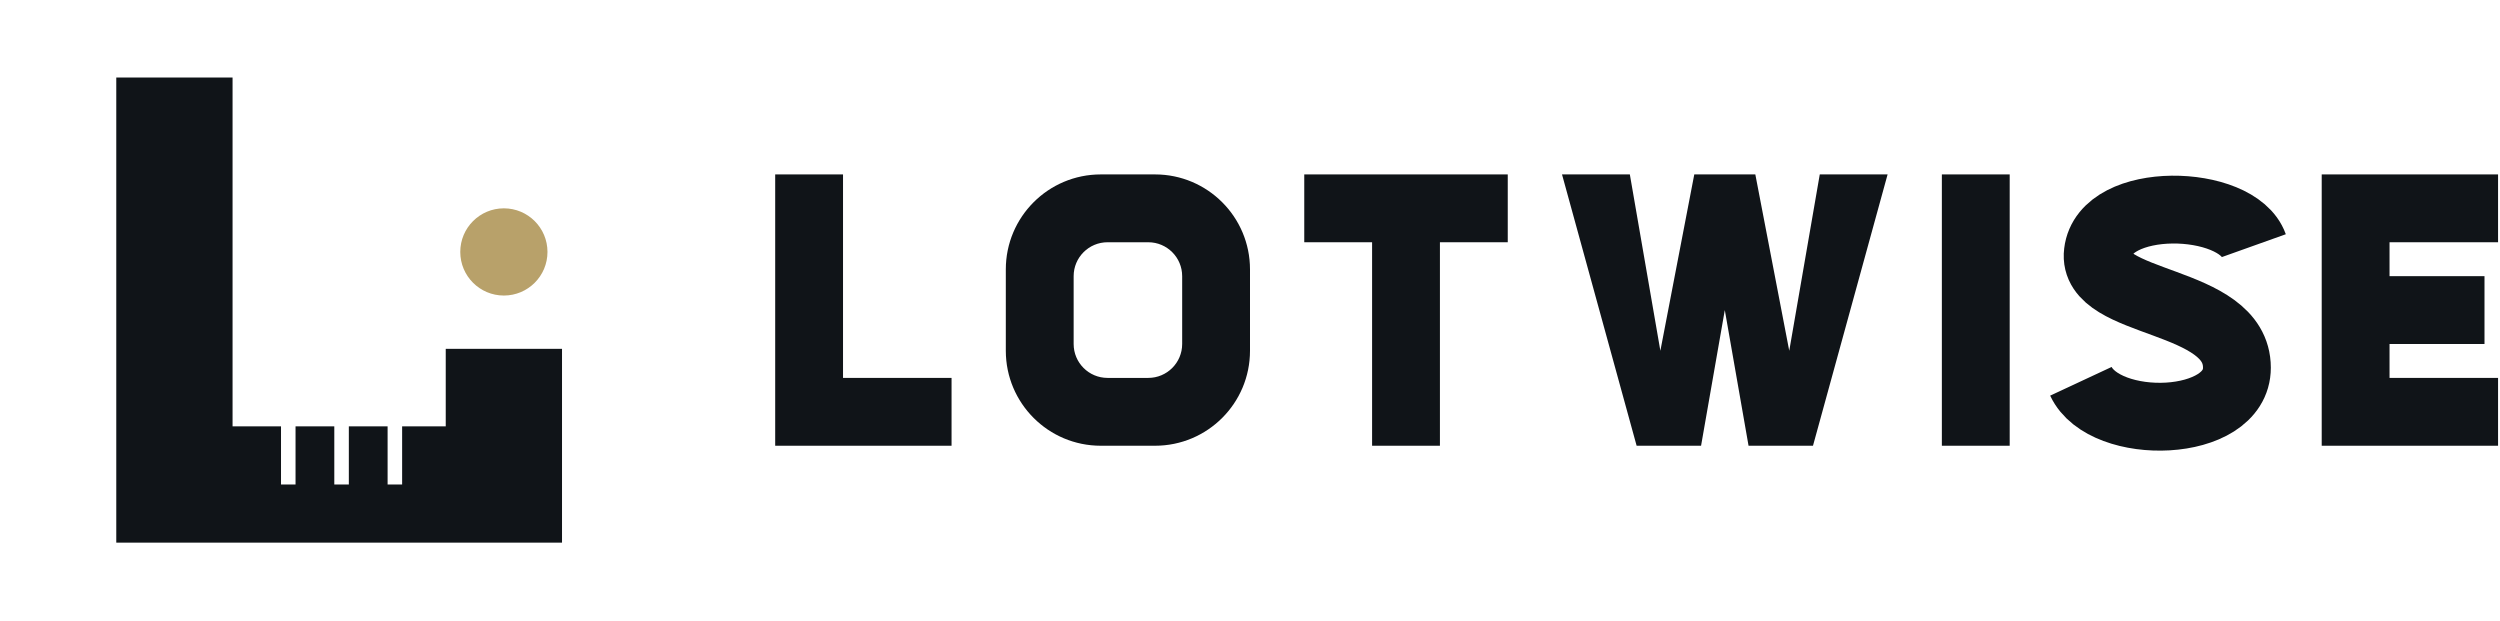
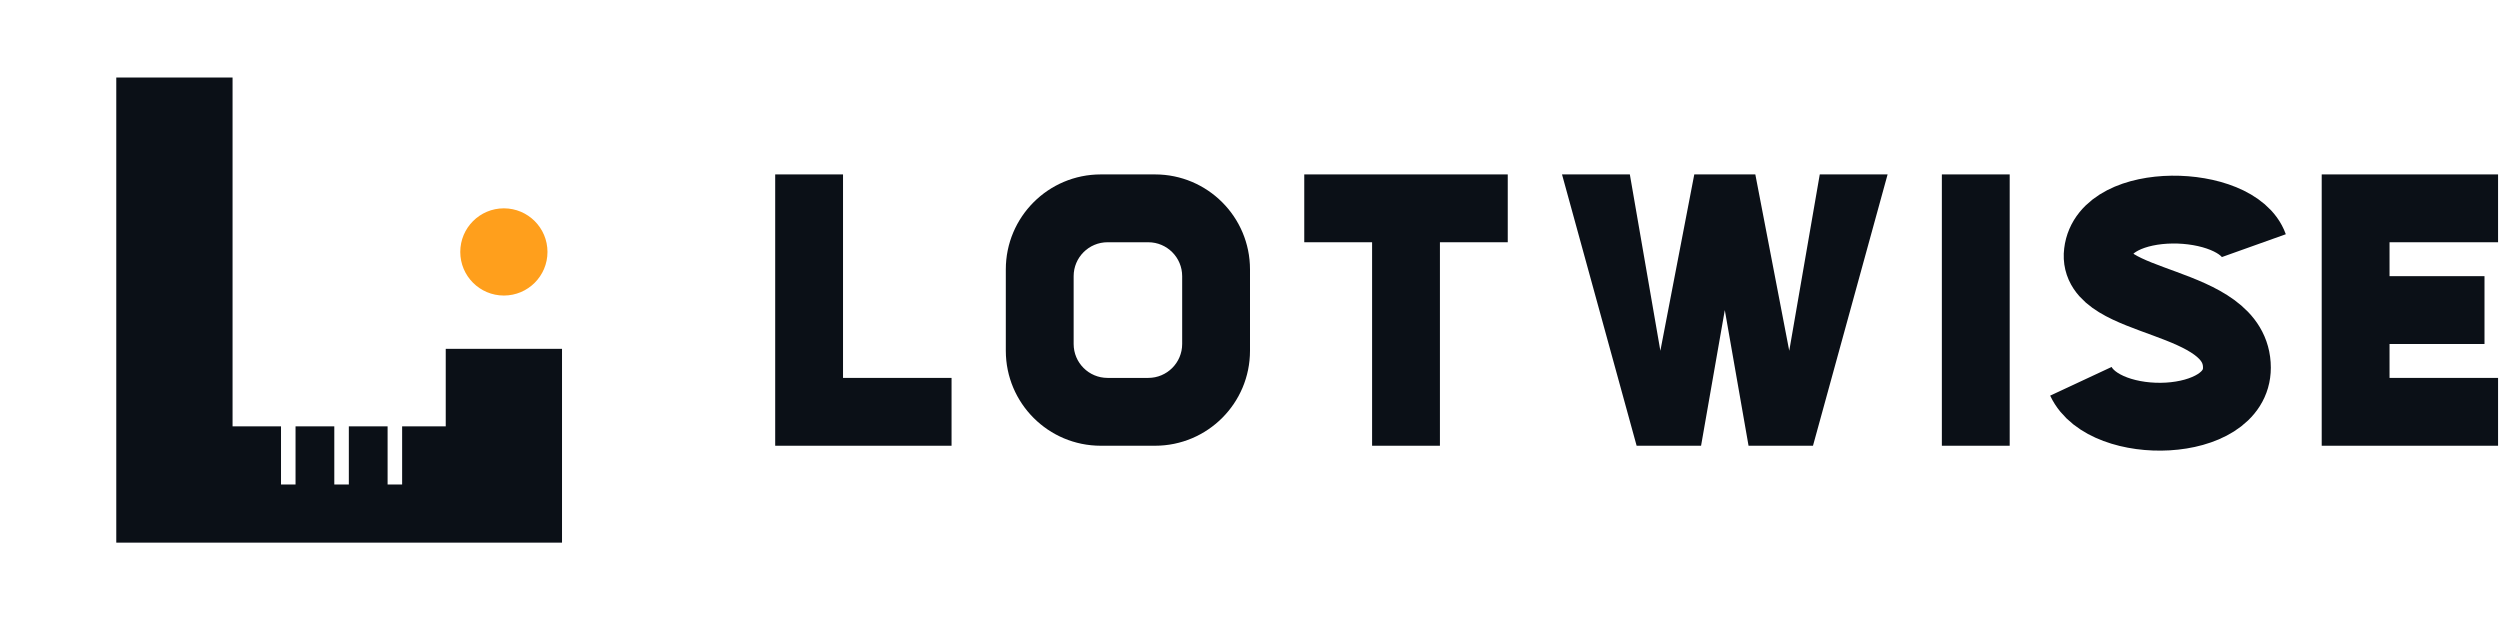
- <svg xmlns="http://www.w3.org/2000/svg" viewBox="0 0 258 64" width="258" height="64" color="#101418" role="img" aria-label="Lotwise">
+ <svg xmlns="http://www.w3.org/2000/svg" viewBox="0 0 258 64" width="258" height="64" color="#0B1017" role="img" aria-label="Lotwise">
  <g>
    <path fill="currentColor" d="M12 8H24V44H29V50H30.5V44H34.5V50H36V44H40V50H41.5V44H46V36H58V56H12Z" />
-     <circle fill="#B8A16A" cx="52" cy="26" r="4.5" />
+     <circle fill="#FF9F1C" cx="52" cy="26" r="4.5" />
  </g>
  <g transform="translate(80 18) scale(0.7)">
    <path transform="translate(0 0)" fill="currentColor" fill-rule="evenodd" d="M0 0h10v30h16v10H0z" />
    <path transform="translate(34 0)" fill="currentColor" fill-rule="evenodd" d="M14 0h8a14 14 0 0 1 14 14v12a14 14 0 0 1 -14 14h-8a14 14 0 0 1 -14 -14v-12a14 14 0 0 1 14 -14zM15 10h6a5 5 0 0 1 5 5v10a5 5 0 0 1 -5 5h-6a5 5 0 0 1 -5 -5v-10a5 5 0 0 1 5 -5z" />
    <path transform="translate(78 0)" fill="currentColor" fill-rule="evenodd" d="M0 0h30v10H20v30H10V10H0z" />
    <path transform="translate(116 0)" fill="currentColor" fill-rule="evenodd" d="M0 0h10l4.5 26L19.5 0h9l5 26L38 0h10L37 40H27.5L24 20 20.5 40H11z" />
    <path transform="translate(172 0)" fill="currentColor" fill-rule="evenodd" d="M0 0h10v40H0z" />
    <path transform="translate(190 0)" fill="none" stroke="currentColor" stroke-width="10" d="M28 10.5C25.5 3.5 6 3 5 11.5C4 19.5 25.5 18 25.5 28.5C25.5 37.5 6 38 2.5 30.5" />
    <path transform="translate(228 0)" fill="currentColor" fill-rule="evenodd" d="M0 0h26v10H10v5h14v10H10v5h16v10H0z" />
  </g>
</svg>
